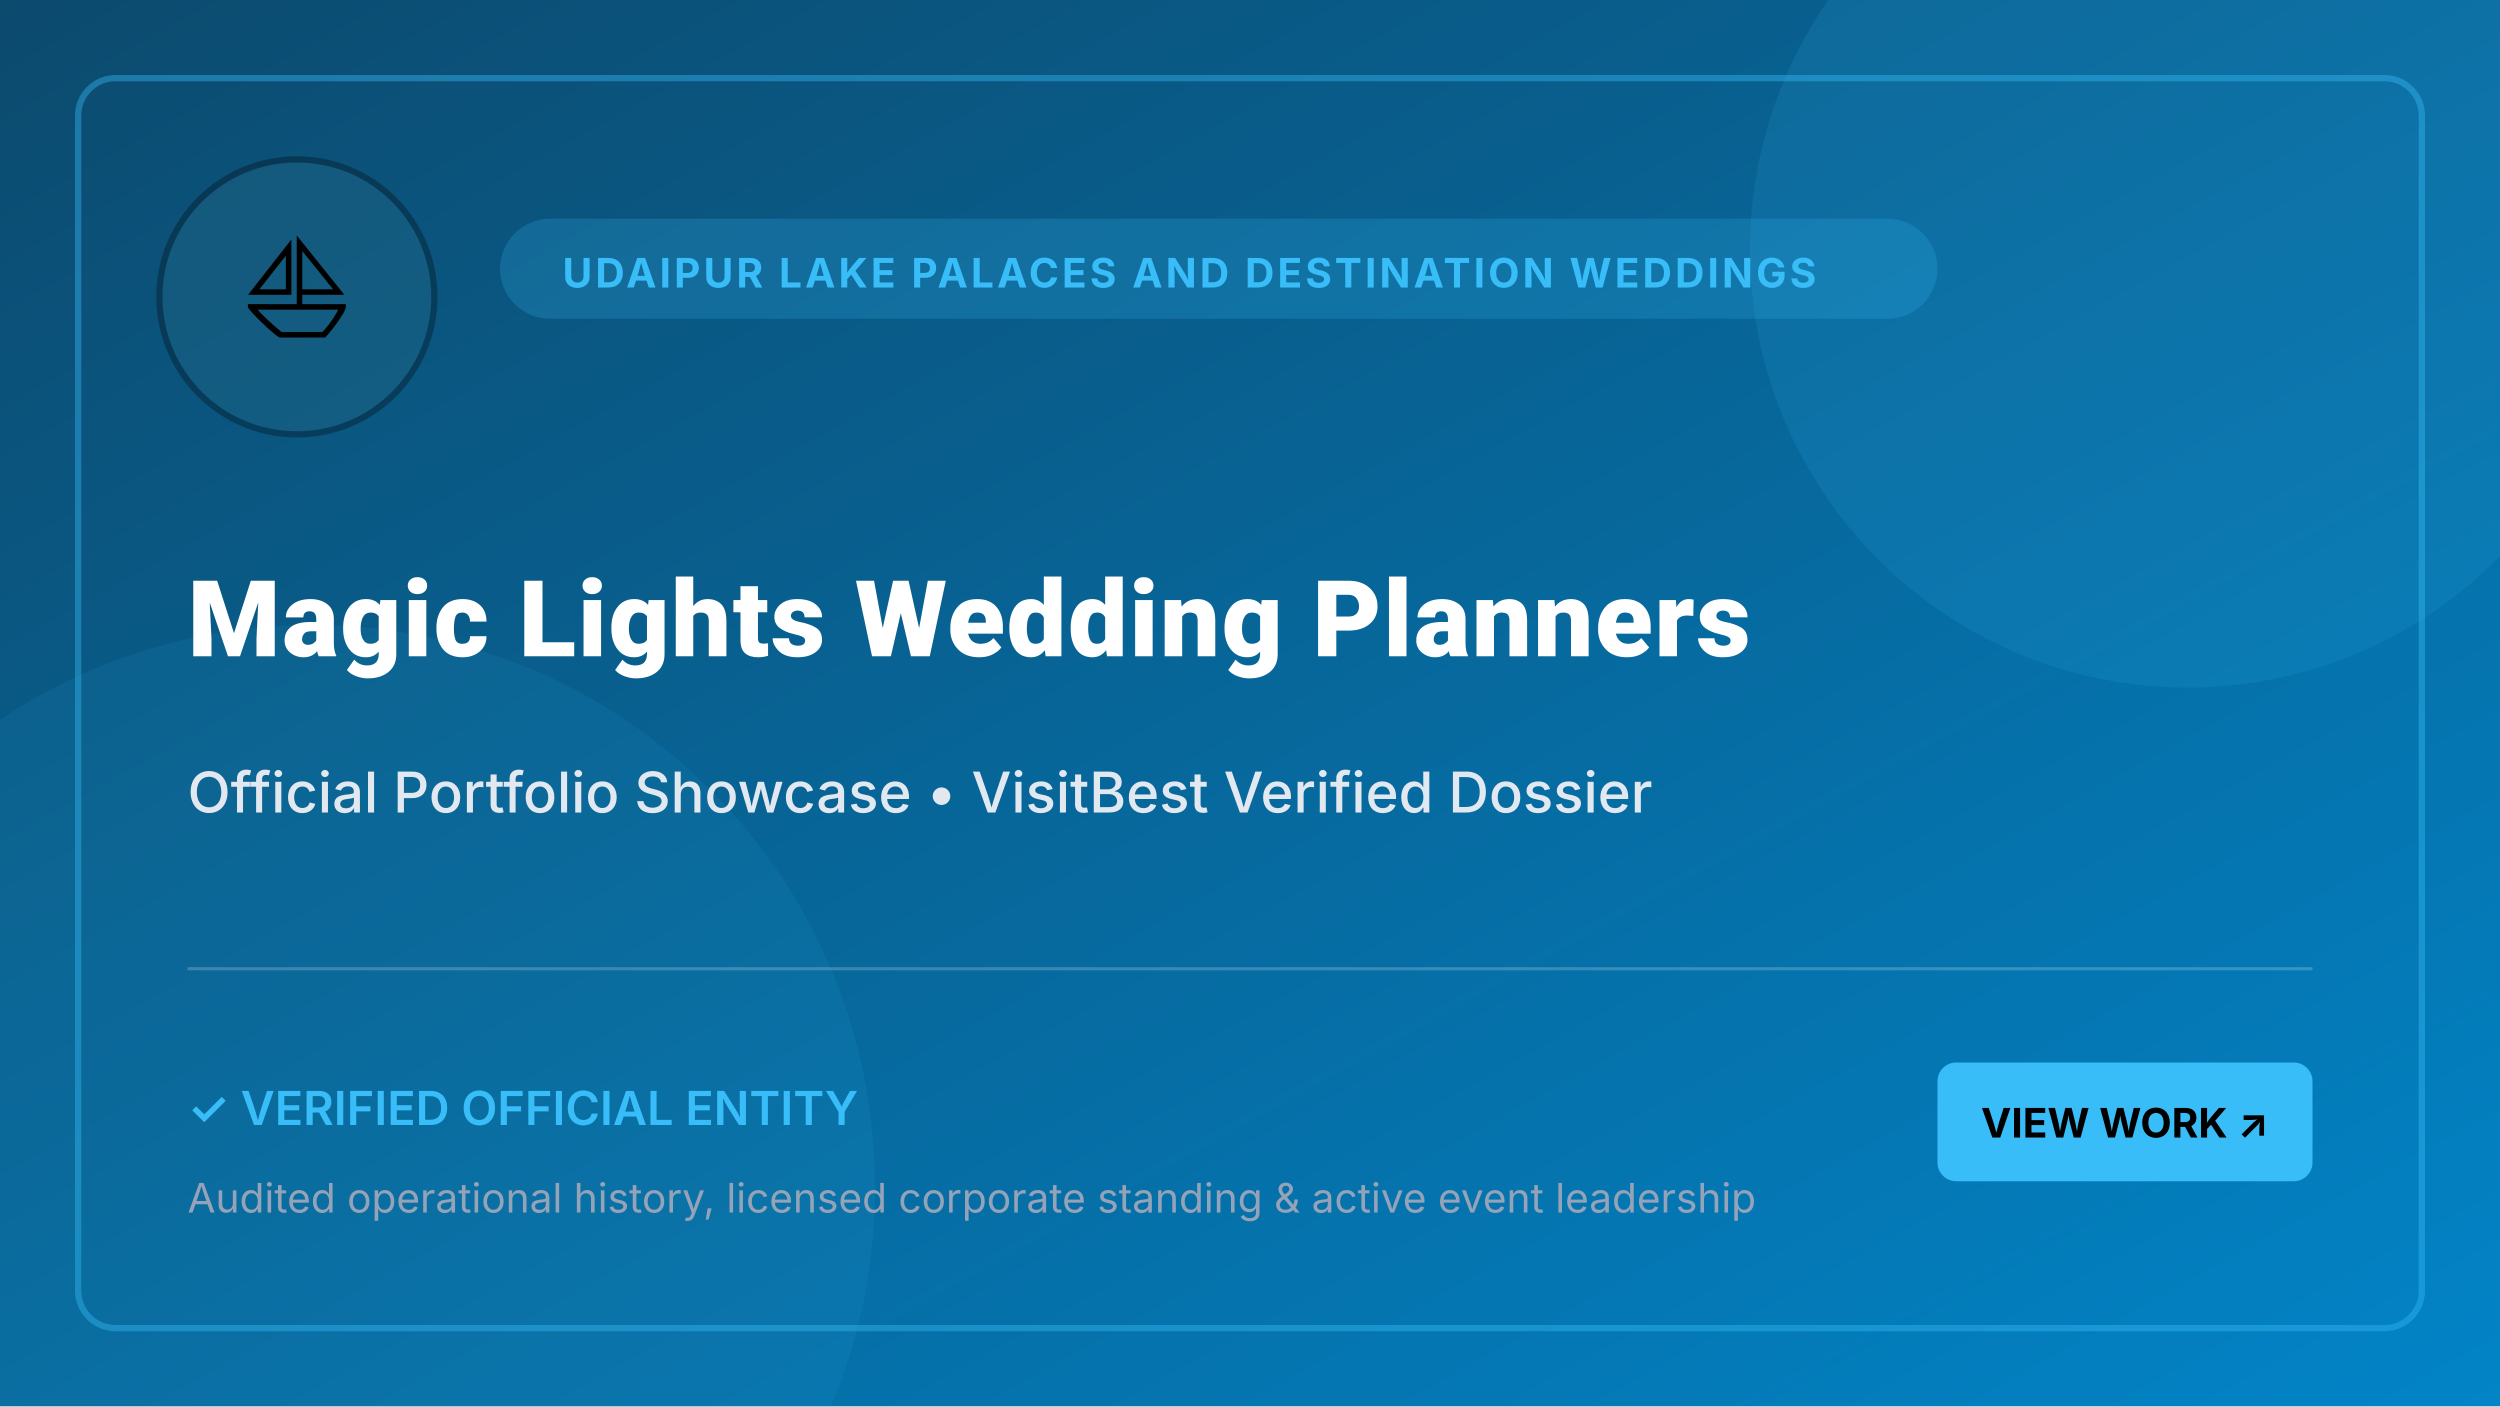
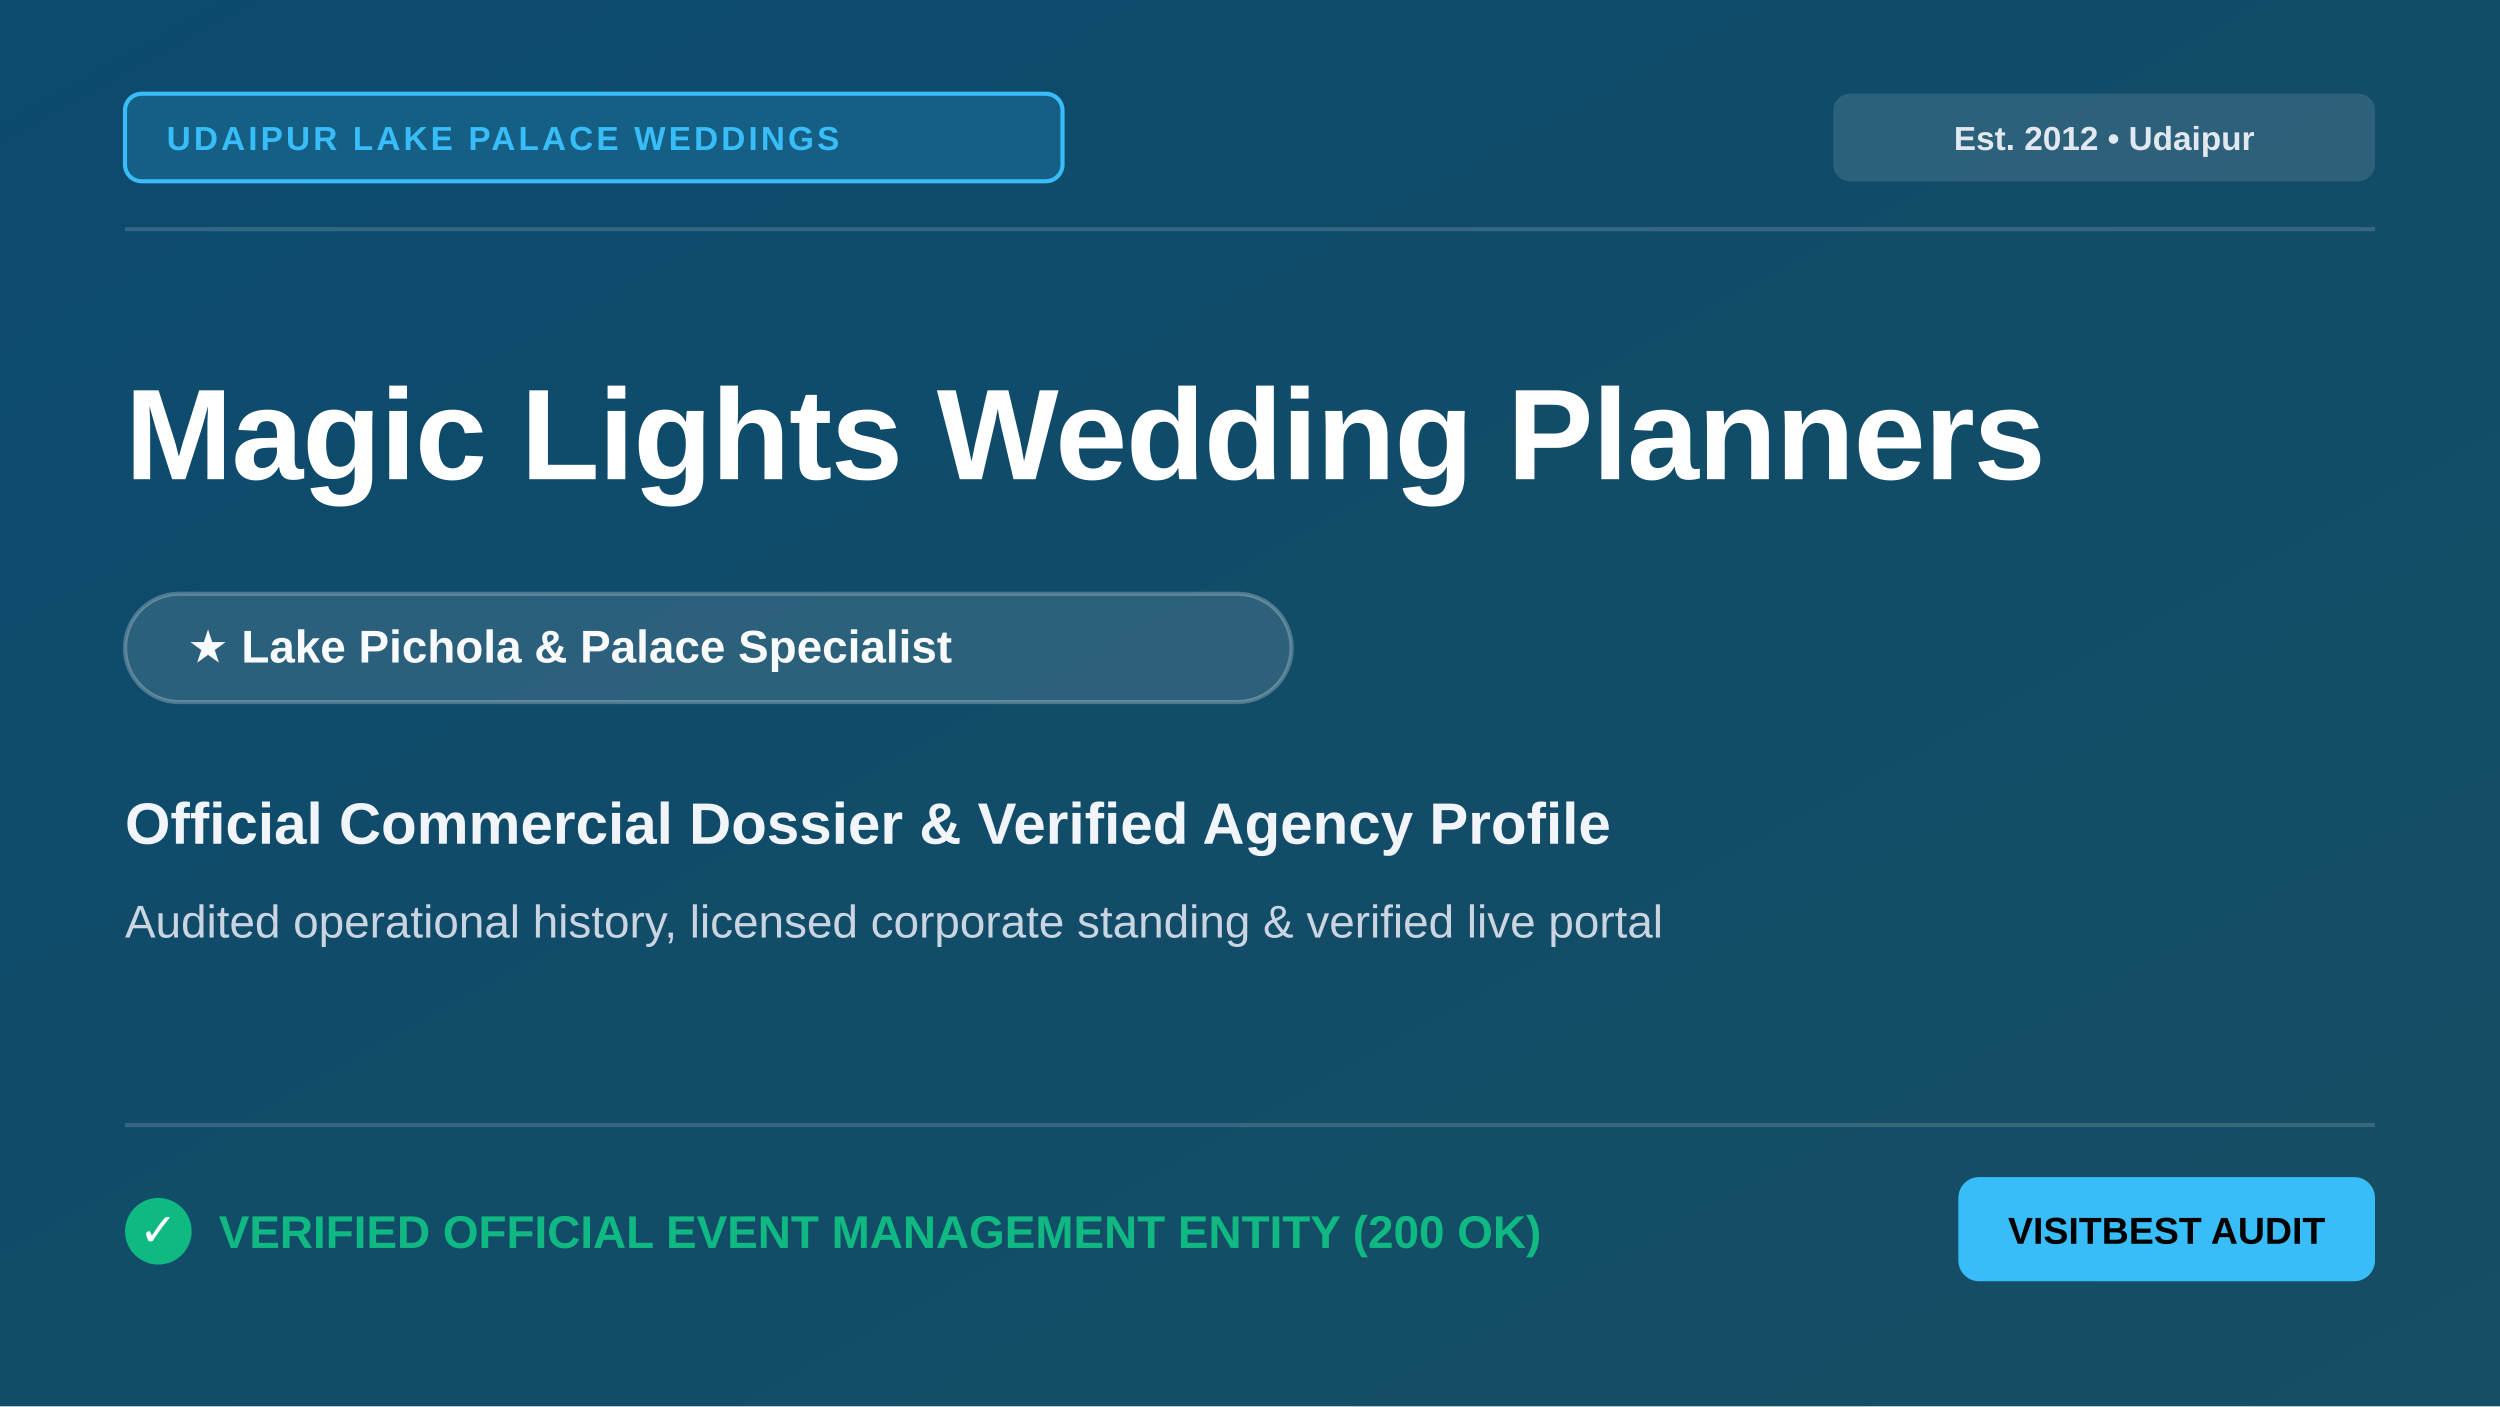
- <svg xmlns="http://www.w3.org/2000/svg" viewBox="0 0 800 450" width="800" height="450">
+ <svg xmlns="http://www.w3.org/2000/svg" viewBox="0 0 1200 675" width="1200" height="675">
  <defs>
-     <linearGradient id="cardGrad_magiclights" x1="0%" y1="0%" x2="100%" y2="100%">
+     <linearGradient id="grad_magiclights" x1="0%" y1="0%" x2="100%" y2="100%">
      <stop offset="0%" stop-color="#0c4a6e" />
-       <stop offset="100%" stop-color="#0284c7" />
+       <stop offset="100%" stop-color="#164e63" />
    </linearGradient>
  </defs>
-   <rect width="800" height="450" fill="url(#cardGrad_magiclights)" />
-   <circle cx="700" cy="80" r="140" fill="#38bdf8" opacity="0.12" />
-   <circle cx="100" cy="380" r="180" fill="#38bdf8" opacity="0.08" />
-   <rect x="25" y="25" width="750" height="400" rx="12" fill="none" stroke="#38bdf8" stroke-width="2" opacity="0.4" />
-   <circle cx="95" cy="95" r="45" fill="#000000" opacity="0.3" />
-   <circle cx="95" cy="95" r="43" fill="#38bdf8" opacity="0.25" />
-   <text x="95" y="108" font-size="42" text-anchor="middle">⛵</text>
-   <rect x="160" y="70" width="460" height="32" rx="16" fill="#38bdf8" opacity="0.2" />
-   <text x="180" y="92" font-family="system-ui, -apple-system, sans-serif" font-size="13" font-weight="700" fill="#38bdf8" letter-spacing="1">UDAIPUR LAKE PALACES AND DESTINATION WEDDINGS</text>
-   <text x="60" y="210" font-family="system-ui, -apple-system, BlinkMacSystemFont, Segoe UI, Roboto, sans-serif" font-size="34" font-weight="800" fill="#ffffff" letter-spacing="0.5">Magic Lights Wedding Planners</text>
-   <text x="60" y="260" font-family="system-ui, -apple-system, sans-serif" font-size="18" font-weight="500" fill="#e2e8f0">Official Portfolio Showcase • VisitBest Verified Dossier</text>
-   <line x1="60" y1="310" x2="740" y2="310" stroke="#ffffff" stroke-width="1" opacity="0.2" />
-   <text x="60" y="360" font-family="system-ui, -apple-system, sans-serif" font-size="15" font-weight="600" fill="#38bdf8">✓ VERIFIED OFFICIAL ENTITY</text>
-   <text x="60" y="388" font-family="system-ui, -apple-system, sans-serif" font-size="13" font-weight="400" fill="#94a3b8">Audited operational history, licensed corporate standing &amp; active event leadership</text>
-   <rect x="620" y="340" width="120" height="38" rx="6" fill="#38bdf8" />
-   <text x="680" y="364" font-family="system-ui, -apple-system, sans-serif" font-size="13" font-weight="700" fill="#000000" text-anchor="middle">VIEW WORK ↗</text>
+   <rect width="1200" height="675" fill="url(#grad_magiclights)" />
+   <line x1="60" y1="110" x2="1140" y2="110" stroke="#ffffff" stroke-opacity="0.15" stroke-width="2" />
+   <line x1="60" y1="540" x2="1140" y2="540" stroke="#ffffff" stroke-opacity="0.15" stroke-width="2" />
+   <rect x="60" y="45" width="450" height="42" rx="8" fill="#38bdf8" fill-opacity="0.18" stroke="#38bdf8" stroke-width="2" />
+   <text x="80" y="72" font-family="Arial, Helvetica, sans-serif" font-size="16" font-weight="bold" fill="#38bdf8" letter-spacing="1.5">UDAIPUR LAKE PALACE WEDDINGS</text>
+   <rect x="880" y="45" width="260" height="42" rx="8" fill="#ffffff" fill-opacity="0.12" />
+   <text x="1010" y="72" font-family="Arial, Helvetica, sans-serif" font-size="16" font-weight="bold" fill="#e2e8f0" text-anchor="middle">Est. 2012 • Udaipur</text>
+   <text x="60" y="230" font-family="Arial, Helvetica, sans-serif" font-size="62" font-weight="bold" fill="#ffffff" letter-spacing="-0.5">Magic Lights Wedding Planners</text>
+   <rect x="60" y="285" width="560" height="52" rx="26" fill="#ffffff" fill-opacity="0.12" stroke="#ffffff" stroke-opacity="0.25" stroke-width="2" />
+   <text x="90" y="318" font-family="Arial, Helvetica, sans-serif" font-size="22" font-weight="bold" fill="#f8fafc">★ Lake Pichola &amp; Palace Specialist</text>
+   <text x="60" y="405" font-family="Arial, Helvetica, sans-serif" font-size="28" font-weight="bold" fill="#f1f5f9">Official Commercial Dossier &amp; Verified Agency Profile</text>
+   <text x="60" y="450" font-family="Arial, Helvetica, sans-serif" font-size="22" font-weight="normal" fill="#cbd5e1">Audited operational history, licensed corporate standing &amp; verified live portal</text>
+   <rect x="60" y="575" width="32" height="32" rx="16" fill="#10b981" />
+   <text x="76" y="598" font-family="Arial, Helvetica, sans-serif" font-size="22" font-weight="bold" fill="#ffffff" text-anchor="middle">✓</text>
+   <text x="105" y="599" font-family="Arial, Helvetica, sans-serif" font-size="22" font-weight="bold" fill="#10b981">VERIFIED OFFICIAL EVENT MANAGEMENT ENTITY (200 OK)</text>
+   <rect x="940" y="565" width="200" height="50" rx="10" fill="#38bdf8" />
+   <text x="1040" y="597" font-family="Arial, Helvetica, sans-serif" font-size="18" font-weight="bold" fill="#000000" text-anchor="middle">VISITBEST AUDIT</text>
</svg>
